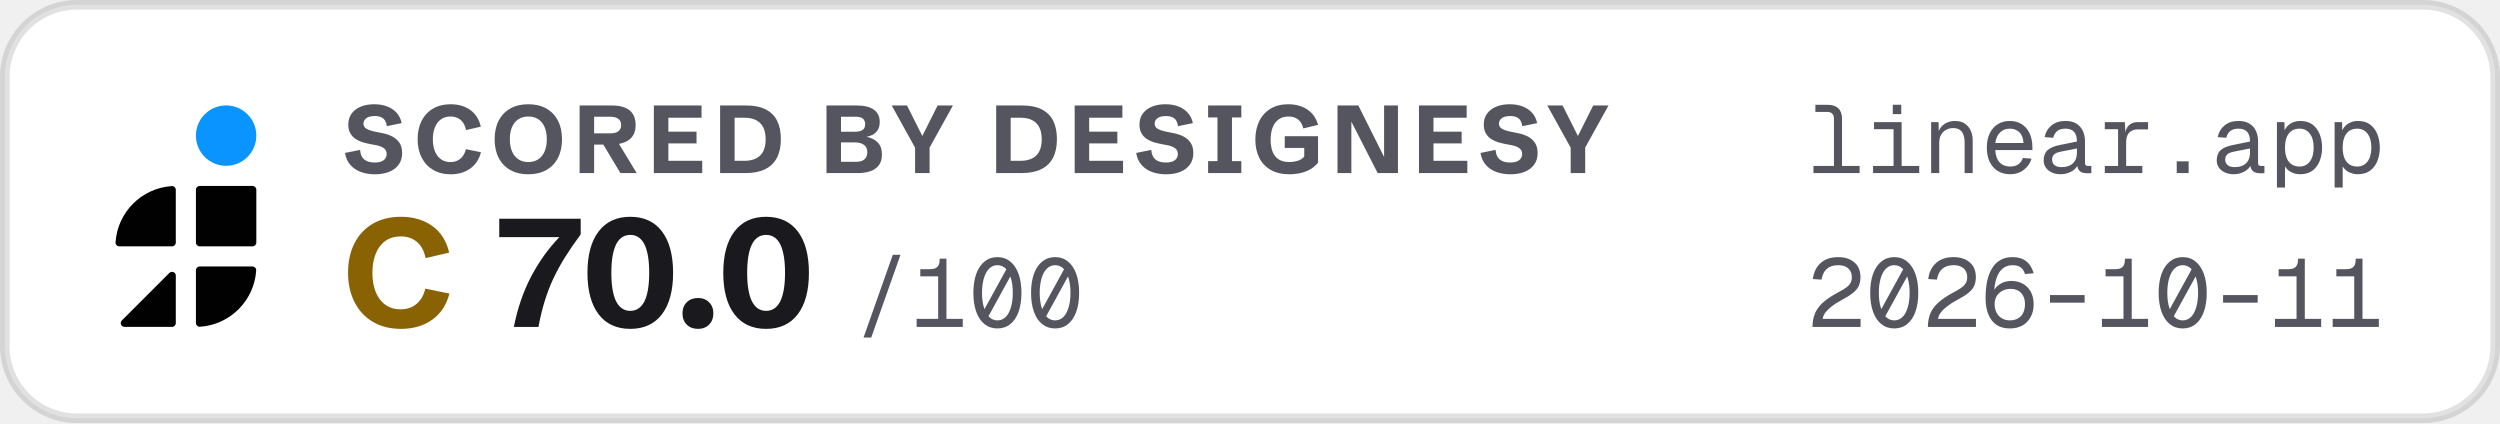
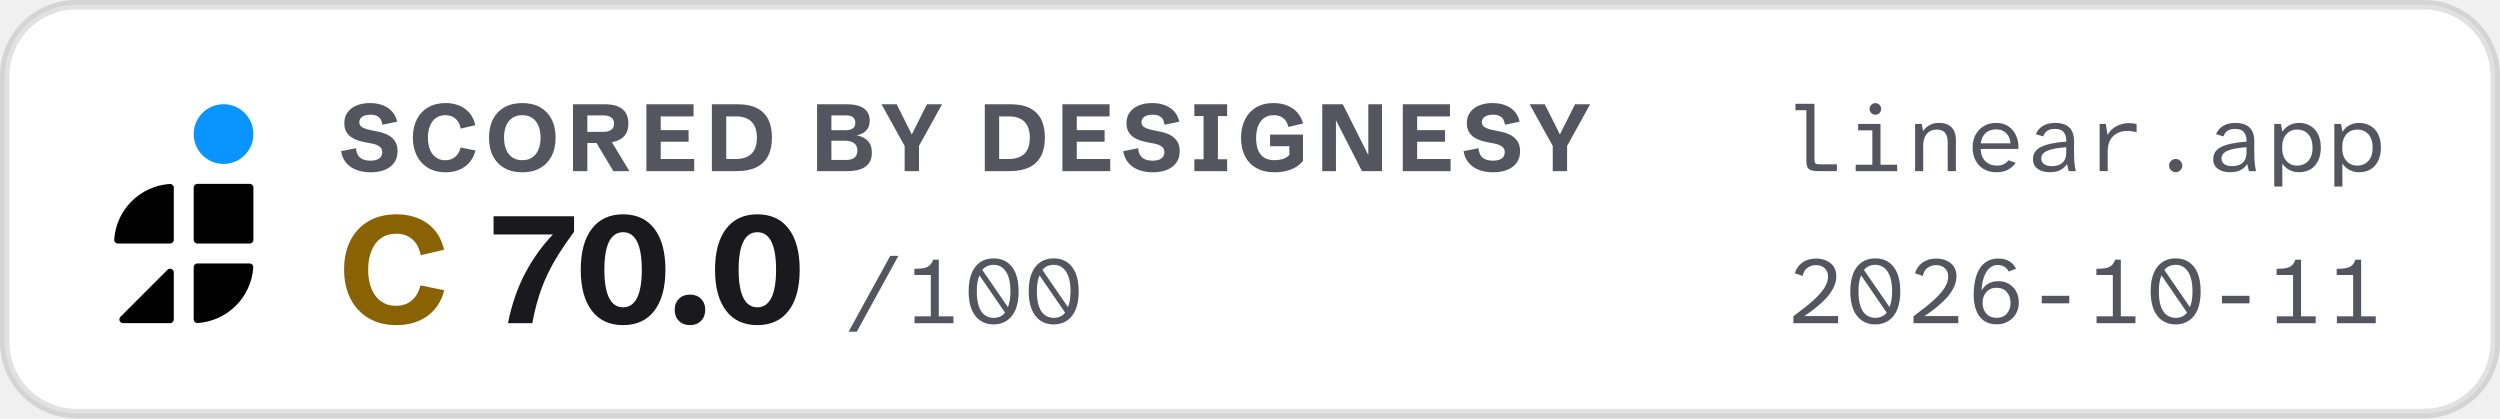
- <svg xmlns="http://www.w3.org/2000/svg" width="260" height="44" viewBox="0 0 260 44" role="img" aria-label="Scored by Designesy: C, 70.0, 2026-10-11, linear.app">
-   <rect x="0.5" y="0.5" width="259" height="43" rx="7.5" fill="#ffffff" stroke="rgba(0,0,0,0.12)" />
+ <svg xmlns="http://www.w3.org/2000/svg" width="263" height="44" viewBox="0 0 263 44" role="img" aria-label="Scored by Designesy: C, 70.0, 2026-10-11, linear.app">
+   <rect x="0.5" y="0.5" width="262" height="43" rx="7.5" fill="#ffffff" stroke="rgba(0,0,0,0.12)" />
  <svg x="5.93" y="9.08" width="26.8" height="26.8" viewBox="0 0 512 512" aria-hidden="true">
    <g fill="#010102">
      <path d="M116.27 308.00A120.00 120.00 0 0 1 228.00 196.27A7.50 7.50 0 0 1 236.00 203.75L236.00 308.50A7.50 7.50 0 0 1 228.50 316.00L123.75 316.00A7.50 7.50 0 0 1 116.27 308.00Z" />
      <path d="M283.50 196.00L388.50 196.00A7.50 7.50 0 0 1 396.00 203.50L396.00 308.50A7.50 7.50 0 0 1 388.50 316.00L283.50 316.00A7.50 7.50 0 0 1 276.00 308.50L276.00 203.50A7.50 7.50 0 0 1 283.50 196.00Z" />
      <path d="M128.80 463.20L223.20 368.80A7.50 7.50 0 0 1 236.00 374.11L236.00 468.50A7.50 7.50 0 0 1 228.50 476.00L134.11 476.00A7.50 7.50 0 0 1 128.80 463.20Z" />
      <path d="M283.50 356.00L388.25 356.00A7.50 7.50 0 0 1 395.73 364.00A120.00 120.00 0 0 1 284.00 475.73A7.50 7.50 0 0 1 276.00 468.25L276.00 363.50A7.50 7.50 0 0 1 283.50 356.00Z" />
    </g>
    <circle cx="336" cy="96" r="60" fill="#0A94FF" />
  </svg>
  <path fill="#555560" transform="matrix(0.004883 0 0 -0.004883 35.66 18)" d="M681 -26q-161 0 -297 49q-135 49 -224 150q-90 101 -115 256l322 65q8 -136 85 -202q78 -67 222 -67q95 0 152 25q56 25 81 66q25 42 25 92q0 80 -60 122q-59 43 -155 62l-145 28q-75 14 -155 38q-80 25 -149 70q-68 46 -110 120q-43 73 -43 184q0 141 73 238q72 97 196 146q125 50 283 50q154 0 277 -47q122 -47 202 -137q80 -89 106 -218l-316 -65q-9 66 -36 115q-28 48 -81 74q-53 27 -141 27q-78 0 -132 -21q-53 -21 -80 -58q-28 -36 -28 -85q0 -71 68 -109q69 -39 189 -62l149 -30q104 -20 200 -66q96 -47 157 -133q61 -86 61 -225q0 -146 -74 -247q-74 -101 -204 -153q-131 -52 -303 -52zM2297 -26q-215 0 -374 93q-158 93 -244 261q-87 169 -87 395q0 223 85 390q85 167 243 260q158 93 376 93q245 0 417 -122q171 -123 225 -355l-314 -73q-30 145 -117 217q-86 72 -212 72q-121 0 -206 -60q-84 -60 -128 -169q-45 -108 -45 -256q0 -148 45 -258q45 -109 129 -168q84 -60 201 -60q126 0 212 72q86 72 117 203l321 -65q-58 -226 -229 -348q-171 -122 -415 -122zM3949 -26q-221 0 -382 90q-161 91 -248 258q-87 168 -87 398q0 231 87 398q87 167 248 258q161 90 383 90q221 0 382 -90q161 -91 248 -258q87 -167 87 -398q0 -230 -87 -398q-87 -167 -248 -258q-161 -90 -383 -90zm0 261q124 0 212 58q88 58 135 167q47 108 47 260q0 153 -47 261q-47 108 -135 166q-88 58 -212 58q-123 0 -211 -58q-88 -58 -135 -166q-47 -108 -47 -261q0 -152 47 -260q47 -109 135 -167q88 -58 211 -58zM5042 0l0 1440l679 0q514 0 514 -417q0 -417 -551 -417l-333 0l0 -606zm869 0l-414 690l342 0l418 -690zm-560 846l351 0q108 0 166 46q59 45 59 130q0 86 -59 132q-60 46 -171 46l-346 0zM6623 0l0 1440l1016 0l0 -261l-707 0l0 -297l600 0l0 -250l-600 0l0 -371l721 0l0 -261zM8034 0l0 1440l549 0q259 0 423 -84q165 -85 244 -245q78 -160 78 -387q0 -239 -84 -400q-85 -161 -252 -242q-167 -82 -414 -82zm309 261l202 0q459 0 459 459q0 145 -48 248q-49 102 -149 156q-100 55 -256 55l-208 0zM10300 0l0 1440l638 0q246 0 371 -90q125 -89 125 -260q0 -110 -45 -177q-45 -67 -113 -101q-68 -33 -137 -43l3 4q156 -25 248 -119q91 -93 91 -258q0 -149 -71 -236q-70 -87 -186 -124q-116 -36 -253 -36zm309 240l308 0q100 0 155 28q54 29 76 76q21 46 21 101q0 64 -29 111q-28 46 -90 72q-61 26 -162 26l-279 0zm0 641l306 0q97 0 153 37q56 38 56 123q0 71 -45 115q-45 44 -159 44l-311 0zM12187 0l0 541l-498 899l326 0l349 -696l-46 0l349 696l326 0l-497 -897l0 -543zM13914 0l0 1440l549 0q259 0 423 -84q165 -85 244 -245q78 -160 78 -387q0 -239 -84 -400q-85 -161 -252 -242q-167 -82 -414 -82zm309 261l202 0q459 0 459 459q0 145 -48 248q-49 102 -149 156q-100 55 -256 55l-208 0zM15586 0l0 1440l1016 0l0 -261l-707 0l0 -297l600 0l0 -250l-600 0l0 -371l721 0l0 -261zM17532 -26q-161 0 -297 49q-135 49 -224 150q-90 101 -115 256l322 65q8 -136 85 -202q78 -67 222 -67q95 0 152 25q56 25 81 66q25 42 25 92q0 80 -60 122q-59 43 -155 62l-145 28q-75 14 -155 38q-80 25 -149 70q-68 46 -110 120q-43 73 -43 184q0 141 73 238q72 97 196 146q125 50 283 50q154 0 277 -47q122 -47 202 -137q80 -89 106 -218l-316 -65q-9 66 -36 115q-28 48 -81 74q-53 27 -141 27q-78 0 -132 -21q-53 -21 -80 -58q-28 -36 -28 -85q0 -71 68 -109q69 -39 189 -62l149 -30q104 -20 200 -66q96 -47 157 -133q61 -86 61 -225q0 -146 -74 -247q-74 -101 -204 -153q-131 -52 -303 -52zM18428 0l0 255l199 0l0 930l-199 0l0 255l707 0l0 -255l-199 0l0 -930l199 0l0 -255zM20164 -26q-239 0 -401 93q-163 93 -246 259q-83 167 -83 388q0 222 83 392q83 170 240 265q157 95 380 95q151 0 279 -48q128 -47 220 -144q92 -97 134 -247l-315 -76q-31 131 -114 193q-83 61 -201 61q-123 0 -208 -61q-85 -60 -129 -171q-44 -111 -44 -265q0 -134 38 -242q38 -107 126 -169q89 -62 238 -62q79 0 165 23q86 24 149 92l0 263l114 -77l-529 0l0 250l709 0l0 -566q-89 -105 -198 -158q-110 -53 -217 -70q-107 -18 -190 -18zM21184 0l0 1440l443 0l645 -1287l-96 -6l0 1293l295 0l0 -1440l-432 0l-661 1294l101 7l0 -1301zM22919 0l0 1440l1016 0l0 -261l-707 0l0 -297l600 0l0 -250l-600 0l0 -371l721 0l0 -261zM24865 -26q-161 0 -297 49q-135 49 -224 150q-90 101 -115 256l322 65q8 -136 85 -202q78 -67 222 -67q95 0 152 25q56 25 81 66q25 42 25 92q0 80 -60 122q-59 43 -155 62l-145 28q-75 14 -155 38q-80 25 -149 70q-68 46 -110 120q-43 73 -43 184q0 141 73 238q72 97 196 146q125 50 283 50q154 0 277 -47q122 -47 202 -137q80 -89 106 -218l-316 -65q-9 66 -36 115q-28 48 -81 74q-53 27 -141 27q-78 0 -132 -21q-53 -21 -80 -58q-28 -36 -28 -85q0 -71 68 -109q69 -39 189 -62l149 -30q104 -20 200 -66q96 -47 157 -133q61 -86 61 -225q0 -146 -74 -247q-74 -101 -204 -153q-131 -52 -303 -52zM26150 0l0 541l-498 899l326 0l349 -696l-46 0l349 696l326 0l-497 -897l0 -543z" />
  <path fill="#896203" transform="matrix(0.007813 0 0 -0.007813 35.66 34)" d="M774 -26q-215 0 -374 93q-158 93 -244 261q-87 169 -87 395q0 223 85 390q85 167 243 260q158 93 376 93q245 0 417 -122q171 -123 225 -355l-314 -73q-30 145 -117 217q-86 72 -212 72q-121 0 -206 -60q-84 -60 -128 -169q-45 -108 -45 -256q0 -148 45 -258q45 -109 129 -168q84 -60 201 -60q126 0 212 72q86 72 117 203l321 -65q-58 -226 -229 -348q-171 -122 -415 -122z" />
  <path fill="#1a1a1e" transform="matrix(0.007813 0 0 -0.007813 51.61 34)" d="M234 0q74 372 230 670q157 298 376 525l-800 0l0 245l1084 0l0 -209q-114 -153 -204 -296q-90 -143 -158 -287q-68 -145 -117 -304q-49 -158 -83 -344zM1784 -26q-273 0 -421 194q-149 195 -149 552q0 356 149 551q148 195 421 195q274 0 422 -195q148 -195 148 -551q0 -356 -148 -551q-148 -195 -422 -195zm0 240q125 0 189 128q63 128 63 378q0 250 -63 378q-64 127 -189 127q-125 0 -189 -127q-63 -128 -63 -378q0 -250 63 -378q64 -128 189 -128zM2685 -26q-92 0 -149 57q-57 57 -57 149q0 92 57 148q57 57 149 57q92 0 148 -57q57 -56 57 -148q0 -92 -57 -149q-56 -57 -148 -57zM3592 -26q-273 0 -421 194q-149 195 -149 552q0 356 149 551q148 195 421 195q274 0 422 -195q148 -195 148 -551q0 -356 -148 -551q-148 -195 -422 -195zm0 240q125 0 189 128q63 128 63 378q0 250 -63 378q-64 127 -189 127q-125 0 -189 -127q-63 -128 -63 -378q0 -250 63 -378q64 -128 189 -128z" />
-   <path fill="#555560" transform="matrix(0.01 0 0 -0.01 88.73 34)" d="M108 -110l304 860l80 0l-304 -860zM884 0l0 526l-186 0l0 74l96 0q38 0 62 11q23 11 34 35q10 24 10 64l70 0l0 -710zm-224 0l0 84l480 0l0 -84zM1320 102l280 510l80 -4l-280 -510zm180 -118q-77 0 -134 45q-56 45 -86 128q-30 83 -30 197q0 115 30 198q30 83 86 128q57 46 134 46q78 0 134 -46q56 -45 86 -128q30 -83 30 -198q0 -114 -30 -197q-30 -83 -86 -128q-56 -45 -134 -45zm0 84q50 0 86 35q35 35 54 99q20 65 20 152q0 89 -20 154q-19 64 -54 99q-36 35 -86 35q-49 0 -85 -35q-36 -35 -55 -99q-20 -65 -20 -154q0 -87 20 -152q19 -64 55 -99q36 -35 85 -35zM1920 102l280 510l80 -4l-280 -510zm180 -118q-77 0 -134 45q-56 45 -86 128q-30 83 -30 197q0 115 30 198q30 83 86 128q57 46 134 46q78 0 134 -46q56 -45 86 -128q30 -83 30 -198q0 -114 -30 -197q-30 -83 -86 -128q-56 -45 -134 -45zm0 84q50 0 86 35q35 35 54 99q20 65 20 152q0 89 -20 154q-19 64 -54 99q-36 35 -86 35q-49 0 -85 -35q-36 -35 -55 -99q-20 -65 -20 -154q0 -87 20 -152q19 -64 55 -99q36 -35 85 -35z" />
-   <path fill="#555560" transform="matrix(0.01 0 0 -0.01 188 18)" d="M273 30l0 538q0 32 -18 50q-18 18 -50 18l-125 0l0 74l129 0q73 0 111 -38q37 -37 37 -110l0 -532zm-213 -30l0 74l480 0l0 -74zM680 0l0 74l213 0l0 423l41 -41l-244 0l0 74l287 0l0 -456l183 0l0 -74l-183 0l-84 0zm205 613l0 98l88 0l0 -98zM1284 0l0 530l77 0l3 -135l-10 9q10 47 36 78q27 30 64 45q37 15 78 15q61 0 102 -27q40 -27 61 -73q21 -45 21 -101l0 -341l-84 0l0 317q0 74 -29 113q-29 38 -89 38q-41 0 -74 -18q-33 -17 -52 -50q-20 -34 -20 -83l0 -317zM2106 -12q-75 0 -130 34q-54 34 -84 96q-29 63 -29 147q0 84 29 146q30 62 84 97q53 34 126 34q69 0 122 -32q53 -33 83 -95q30 -62 30 -151l0 -25l-386 0q5 -85 45 -128q41 -43 110 -43q52 0 86 24q33 25 46 65l90 -7q-21 -71 -80 -116q-58 -46 -142 -46zm-155 325l294 0q-6 77 -45 113q-39 36 -98 36q-61 0 -100 -38q-40 -37 -51 -111zM2630 -12q-50 0 -90 18q-40 18 -63 50q-23 33 -23 76q0 68 40 106q41 37 128 54l178 36q0 68 -30 101q-31 33 -88 33q-55 0 -86 -24q-31 -25 -43 -71l-89 7q15 75 72 122q56 46 146 46q96 0 149 -58q53 -57 53 -158l0 -220q0 -18 8 -25q8 -7 24 -7l34 0l0 -74q-6 -1 -19 -2q-13 0 -25 0q-34 0 -58 11q-23 11 -35 35q-12 25 -13 64l16 0q-7 -34 -34 -62q-26 -27 -66 -42q-40 -16 -86 -16zm8 74q54 0 90 18q36 19 54 52q18 34 18 78l0 46l-162 -32q-54 -10 -75 -30q-21 -21 -21 -54q0 -37 26 -58q25 -20 70 -20zM3090 0l0 74l179 0l-41 -40l0 463l41 -41l-179 0l0 74l208 0l8 -142l-8 6q8 69 42 102q34 34 91 34l109 0l0 -76l-108 0q-39 0 -66 -16q-26 -15 -40 -44q-14 -30 -14 -74l0 -286l-40 40l208 0l0 -74zM3838 0l0 122l124 0l0 -122zM4430 -12q-50 0 -90 18q-40 18 -63 50q-23 33 -23 76q0 68 40 106q41 37 128 54l178 36q0 68 -30 101q-31 33 -88 33q-55 0 -86 -24q-31 -25 -43 -71l-89 7q15 75 72 122q56 46 146 46q96 0 149 -58q53 -57 53 -158l0 -220q0 -18 8 -25q8 -7 24 -7l34 0l0 -74q-6 -1 -19 -2q-13 0 -25 0q-34 0 -58 11q-23 11 -35 35q-12 25 -13 64l16 0q-7 -34 -34 -62q-26 -27 -66 -42q-40 -16 -86 -16zm8 74q54 0 90 18q36 19 54 52q18 34 18 78l0 46l-162 -32q-54 -10 -75 -30q-21 -21 -21 -54q0 -37 26 -58q25 -20 70 -20zM4880 -150l0 680l78 0l2 -120l-12 6q20 62 66 94q47 32 108 32q79 0 130 -39q50 -39 74 -102q24 -63 24 -136q0 -73 -24 -136q-24 -63 -74 -102q-51 -39 -130 -39q-41 0 -76 14q-36 14 -60 39q-25 25 -34 59l12 14l0 -264zm234 218q69 0 108 52q40 52 40 145q0 93 -40 145q-39 52 -108 52q-46 0 -80 -22q-33 -22 -52 -66q-18 -44 -18 -109q0 -65 18 -109q18 -44 52 -66q34 -22 80 -22zM5480 -150l0 680l78 0l2 -120l-12 6q20 62 66 94q47 32 108 32q79 0 130 -39q50 -39 74 -102q24 -63 24 -136q0 -73 -24 -136q-24 -63 -74 -102q-51 -39 -130 -39q-41 0 -76 14q-36 14 -60 39q-25 25 -34 59l12 14l0 -264zm234 218q69 0 108 52q40 52 40 145q0 93 -40 145q-39 52 -108 52q-46 0 -80 -22q-33 -22 -52 -66q-18 -44 -18 -109q0 -65 18 -109q18 -44 52 -66q34 -22 80 -22z" />
-   <path fill="#555560" transform="matrix(0.01 0 0 -0.01 188 34)" d="M50 0q0 75 24 136q23 60 82 115q60 55 166 111q49 26 79 48q30 22 44 47q14 25 14 61q0 37 -16 64q-16 28 -47 44q-32 16 -79 16q-75 0 -119 -39q-43 -39 -54 -111l-90 6q12 104 80 166q68 62 183 62q73 0 125 -26q52 -26 80 -72q27 -47 27 -108q0 -54 -18 -94q-18 -39 -61 -73q-42 -34 -116 -73q-64 -34 -108 -69q-43 -35 -66 -67q-22 -33 -24 -60l394 0l0 -84zM720 102l280 510l80 -4l-280 -510zm180 -118q-77 0 -134 45q-56 45 -86 128q-30 83 -30 197q0 115 30 198q30 83 86 128q57 46 134 46q78 0 134 -46q56 -45 86 -128q30 -83 30 -198q0 -114 -30 -197q-30 -83 -86 -128q-56 -45 -134 -45zm0 84q50 0 86 35q35 35 54 99q20 65 20 152q0 89 -20 154q-19 64 -54 99q-36 35 -86 35q-49 0 -85 -35q-36 -35 -55 -99q-20 -65 -20 -154q0 -87 20 -152q19 -64 55 -99q36 -35 85 -35zM1250 0q0 75 24 136q23 60 82 115q60 55 166 111q49 26 79 48q30 22 44 47q14 25 14 61q0 37 -16 64q-16 28 -47 44q-32 16 -79 16q-75 0 -119 -39q-43 -39 -54 -111l-90 6q12 104 80 166q68 62 183 62q73 0 125 -26q52 -26 80 -72q27 -47 27 -108q0 -54 -18 -94q-18 -39 -61 -73q-42 -34 -116 -73q-64 -34 -108 -69q-43 -35 -66 -67q-22 -33 -24 -60l394 0l0 -84zM2102 -16q-80 0 -136 36q-57 37 -86 108q-30 71 -30 172q0 88 14 165q15 77 48 135q32 59 86 92q53 34 132 34q63 0 107 -21q44 -21 71 -59q28 -38 42 -88l-90 -8q-12 42 -42 67q-29 25 -88 25q-59 0 -101 -34q-42 -33 -65 -100q-24 -67 -26 -168l-18 4q11 36 38 66q28 31 68 50q41 18 92 18q70 0 122 -30q52 -30 81 -84q29 -55 29 -128q0 -78 -32 -134q-31 -57 -86 -88q-56 -30 -130 -30zm2 84q70 0 113 44q43 45 43 124q0 74 -40 117q-41 43 -108 43q-48 0 -86 -20q-38 -19 -60 -55q-22 -36 -22 -85q0 -49 20 -87q19 -38 55 -59q36 -22 85 -22zM2520 252l0 79l360 0l0 -79zM3284 0l0 526l-186 0l0 74l96 0q38 0 62 11q23 11 34 35q10 24 10 64l70 0l0 -710zm-224 0l0 84l480 0l0 -84zM3720 102l280 510l80 -4l-280 -510zm180 -118q-77 0 -134 45q-56 45 -86 128q-30 83 -30 197q0 115 30 198q30 83 86 128q57 46 134 46q78 0 134 -46q56 -45 86 -128q30 -83 30 -198q0 -114 -30 -197q-30 -83 -86 -128q-56 -45 -134 -45zm0 84q50 0 86 35q35 35 54 99q20 65 20 152q0 89 -20 154q-19 64 -54 99q-36 35 -86 35q-49 0 -85 -35q-36 -35 -55 -99q-20 -65 -20 -154q0 -87 20 -152q19 -64 55 -99q36 -35 85 -35zM4320 252l0 79l360 0l0 -79zM5084 0l0 526l-186 0l0 74l96 0q38 0 62 11q23 11 34 35q10 24 10 64l70 0l0 -710zm-224 0l0 84l480 0l0 -84zM5684 0l0 526l-186 0l0 74l96 0q38 0 62 11q23 11 34 35q10 24 10 64l70 0l0 -710zm-224 0l0 84l480 0l0 -84z" />
+   <path fill="#555560" transform="matrix(0.01 0 0 -0.01 88.73 34)" d="M54 -90l438 798l86 0l-438 -798zM748 0l0 72l171 0l0 435l-173 0l0 65q58 0 96 7q38 7 62 27q25 21 39 62l60 0l0 -596l154 0l0 -72zM1580 -13q-82 0 -141 41q-59 40 -91 118q-31 78 -31 189q0 112 31 189q32 78 91 118q59 40 141 40q82 0 141 -40q59 -40 91 -118q31 -77 31 -189q0 -111 -31 -189q-32 -78 -91 -118q-59 -41 -141 -41zm0 69q36 0 66 13q31 13 54 42l-269 392q-14 -32 -21 -73q-7 -42 -7 -95q0 -100 23 -162q23 -62 63 -89q40 -28 91 -28zm-119 504l269 -391q13 31 20 72q7 41 7 94q0 68 -12 120q-12 52 -35 87q-23 36 -56 54q-33 18 -74 18q-35 0 -66 -13q-30 -13 -53 -41zM2212 -13q-82 0 -141 41q-59 40 -91 118q-31 78 -31 189q0 112 31 189q32 78 91 118q59 40 141 40q82 0 141 -40q59 -40 91 -118q31 -77 31 -189q0 -111 -31 -189q-32 -78 -91 -118q-59 -41 -141 -41zm0 69q36 0 66 13q31 13 54 42l-269 392q-14 -32 -21 -73q-7 -42 -7 -95q0 -100 23 -162q23 -62 63 -89q40 -28 91 -28zm-119 504l269 -391q13 31 20 72q7 41 7 94q0 68 -12 120q-12 52 -35 87q-23 36 -56 54q-33 18 -74 18q-35 0 -66 -13q-30 -13 -53 -41z" />
+   <path fill="#555560" transform="matrix(0.01 0 0 -0.01 187.8 18)" d="M343 0q-46 0 -72 10q-26 9 -37 32q-11 24 -11 67l0 532l-115 0l0 67l200 0l0 -583q0 -32 10 -43q9 -11 45 -11l181 0l0 -71zM742 0l0 67l175 0l0 362l-149 0l0 67l235 0l0 -429l175 0l0 -67zm207 593q-25 0 -43 18q-18 18 -18 43q0 25 18 43q18 18 43 18q26 0 43 -18q18 -18 18 -43q0 -25 -18 -43q-17 -18 -43 -18zM1367 0l0 496l70 0l14 -75q11 18 33 39q23 20 56 34q34 13 78 13q62 0 102 -23q39 -23 58 -64q18 -41 18 -95l0 -325l-86 0l0 303q0 60 -26 97q-26 37 -89 37q-65 0 -104 -44q-39 -44 -39 -126l0 -267zM2222 -12q-78 0 -134 34q-56 33 -86 92q-30 58 -30 133q0 80 32 138q33 58 88 90q56 32 126 32q60 0 106 -22q45 -22 75 -61q30 -38 44 -88q14 -49 10 -103l-396 0q1 -50 17 -83q16 -34 41 -54q25 -21 54 -30q29 -8 57 -8q47 0 76 16q30 16 48 40l75 -27q-29 -42 -78 -71q-49 -28 -125 -28zm-164 304l312 0q-1 36 -18 70q-17 33 -50 55q-33 22 -82 22q-38 0 -72 -14q-35 -14 -58 -46q-24 -32 -32 -87zM2783 -12q-77 0 -127 36q-49 36 -49 101q0 90 88 131q88 42 262 54l0 11q0 58 -29 91q-28 32 -91 32q-51 0 -82 -22q-31 -23 -39 -57l-79 23q22 56 75 88q53 31 127 31q101 0 151 -49q49 -48 49 -145l0 -122q0 -65 5 -112q6 -47 13 -79l-74 0l-19 75q-20 -36 -64 -61q-43 -26 -117 -26zm20 64q44 0 79 14q35 14 55 46q20 32 20 86l0 53q-132 -9 -197 -36q-66 -27 -66 -84q0 -35 29 -57q29 -22 80 -22zM3308 0l0 496l65 0l19 -115q35 63 96 93q60 31 130 31q20 0 42 -3q22 -3 37 -6l0 -88q-23 7 -48 11q-25 4 -49 4q-60 0 -106 -24q-47 -24 -74 -71q-27 -48 -27 -121l0 -207zM4108 -12q-19 0 -35 10q-16 9 -25 25q-10 16 -10 35q0 20 10 36q9 15 25 24q16 10 35 10q20 0 36 -10q15 -9 24 -24q10 -16 10 -36q0 -19 -10 -35q-9 -16 -24 -25q-16 -10 -36 -10zM4679 -12q-77 0 -127 36q-49 36 -49 101q0 90 88 131q88 42 262 54l0 11q0 58 -29 91q-28 32 -91 32q-51 0 -82 -22q-31 -23 -39 -57l-79 23q22 56 75 88q53 31 127 31q101 0 151 -49q49 -48 49 -145l0 -122q0 -65 5 -112q6 -47 13 -79l-74 0l-19 75q-20 -36 -64 -61q-43 -26 -117 -26zm20 64q44 0 79 14q35 14 55 46q20 32 20 86l0 53q-132 -9 -197 -36q-66 -27 -66 -84q0 -35 29 -57q29 -22 80 -22zM5145 -162l0 658l70 0l16 -82q17 28 43 49q27 21 60 33q33 11 71 11q68 0 120 -31q52 -30 81 -88q29 -59 29 -141q0 -81 -29 -139q-29 -59 -81 -90q-52 -30 -120 -30q-39 0 -73 12q-34 12 -60 33q-26 21 -42 47l0 -242zm241 220q72 0 117 49q45 49 45 140q0 91 -45 141q-45 49 -117 49q-70 0 -114 -50q-44 -50 -44 -139q0 -90 44 -140q44 -50 114 -50zM5777 -162l0 658l70 0l16 -82q17 28 43 49q27 21 60 33q33 11 71 11q68 0 120 -31q52 -30 81 -88q29 -59 29 -141q0 -81 -29 -139q-29 -59 -81 -90q-52 -30 -120 -30q-39 0 -73 12q-34 12 -60 33q-26 21 -42 47l0 -242zm241 220q72 0 117 49q45 49 45 140q0 91 -45 141q-45 49 -117 49q-70 0 -114 -50q-44 -50 -44 -139q0 -90 44 -140q44 -50 114 -50z" />
+   <path fill="#555560" transform="matrix(0.01 0 0 -0.01 187.8 34)" d="M86 0l0 73q130 95 210 167q80 73 118 134q37 60 37 119q0 52 -35 85q-34 33 -93 33q-47 0 -87 -27q-39 -26 -52 -87l-82 28q20 71 79 113q59 42 145 42q61 0 108 -22q48 -21 76 -62q28 -42 28 -102q0 -59 -27 -115q-27 -56 -73 -109q-47 -52 -108 -101q-60 -49 -128 -94l355 0l0 -75zM948 -13q-82 0 -141 41q-59 40 -91 118q-31 78 -31 189q0 112 31 189q32 78 91 118q59 40 141 40q82 0 141 -40q59 -40 91 -118q31 -77 31 -189q0 -111 -31 -189q-32 -78 -91 -118q-59 -41 -141 -41zm0 69q36 0 66 13q31 13 54 42l-269 392q-14 -32 -21 -73q-7 -42 -7 -95q0 -100 23 -162q23 -62 63 -89q40 -28 91 -28zm-119 504l269 -391q13 31 20 72q7 41 7 94q0 68 -12 120q-12 52 -35 87q-23 36 -56 54q-33 18 -74 18q-35 0 -66 -13q-30 -13 -53 -41zM1350 0l0 73q130 95 210 167q80 73 118 134q37 60 37 119q0 52 -35 85q-34 33 -93 33q-47 0 -87 -27q-39 -26 -52 -87l-82 28q20 71 79 113q59 42 145 42q61 0 108 -22q48 -21 76 -62q28 -42 28 -102q0 -59 -27 -115q-27 -56 -73 -109q-47 -52 -108 -101q-60 -49 -128 -94l355 0l0 -75zM2224 -12q-79 0 -133 38q-54 38 -81 108q-27 69 -27 163q0 74 13 143q13 69 43 123q30 54 80 85q50 32 122 32q74 0 121 -31q46 -31 67 -76l-78 -29q-14 31 -45 50q-30 18 -70 18q-52 0 -89 -35q-37 -35 -57 -95q-21 -61 -24 -139q22 42 67 71q45 28 109 28q63 0 112 -28q48 -29 76 -80q28 -50 28 -118q0 -61 -28 -113q-29 -52 -82 -83q-52 -32 -124 -32zm0 68q67 0 107 44q40 44 40 113q0 71 -40 115q-40 45 -106 45q-68 0 -108 -45q-40 -44 -40 -115q0 -69 40 -113q40 -44 107 -44zM2699 209l0 79l290 0l0 -79zM3276 0l0 72l171 0l0 435l-173 0l0 65q58 0 96 7q38 7 62 27q25 21 39 62l60 0l0 -596l154 0l0 -72zM4108 -13q-82 0 -141 41q-59 40 -91 118q-31 78 -31 189q0 112 31 189q32 78 91 118q59 40 141 40q82 0 141 -40q59 -40 91 -118q31 -77 31 -189q0 -111 -31 -189q-32 -78 -91 -118q-59 -41 -141 -41zm0 69q36 0 66 13q31 13 54 42l-269 392q-14 -32 -21 -73q-7 -42 -7 -95q0 -100 23 -162q23 -62 63 -89q40 -28 91 -28zm-119 504l269 -391q13 31 20 72q7 41 7 94q0 68 -12 120q-12 52 -35 87q-23 36 -56 54q-33 18 -74 18q-35 0 -66 -13q-30 -13 -53 -41zM4595 209l0 79l290 0l0 -79zM5172 0l0 72l171 0l0 435l-173 0l0 65q58 0 96 7q38 7 62 27q25 21 39 62l60 0l0 -596l154 0l0 -72zM5804 0l0 72l171 0l0 435l-173 0l0 65q58 0 96 7q38 7 62 27q25 21 39 62l60 0l0 -596l154 0l0 -72z" />
</svg>
